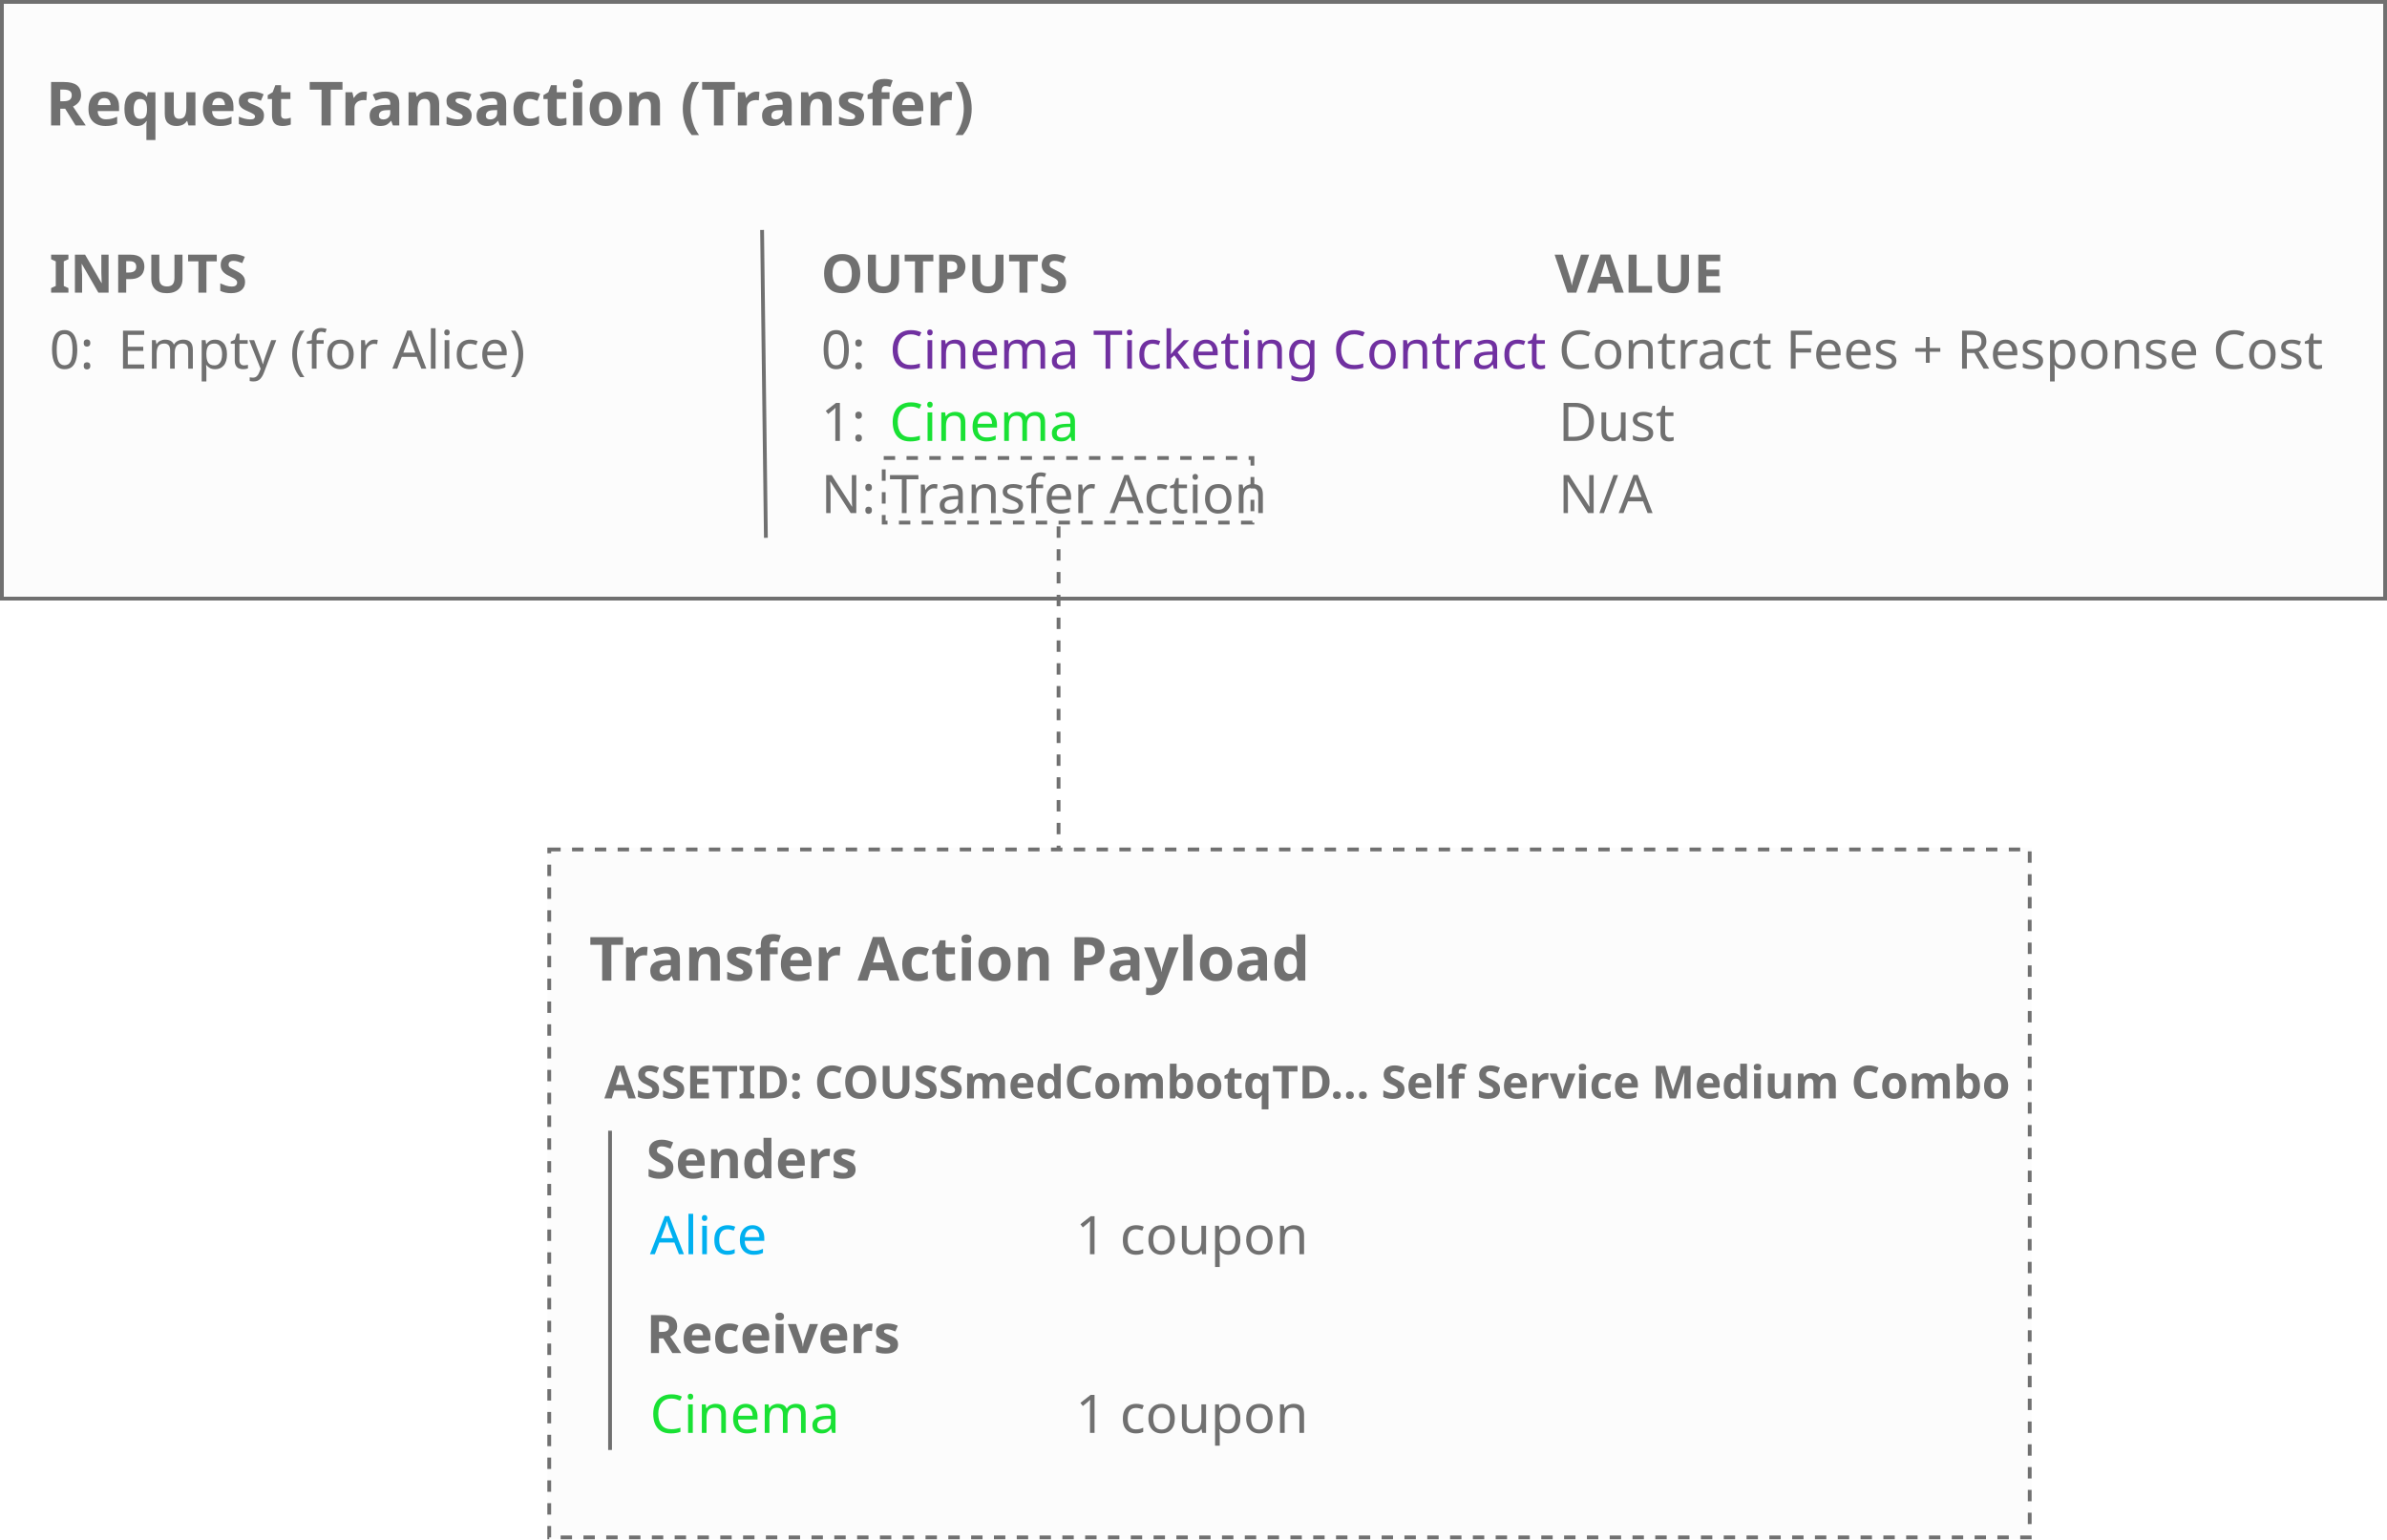
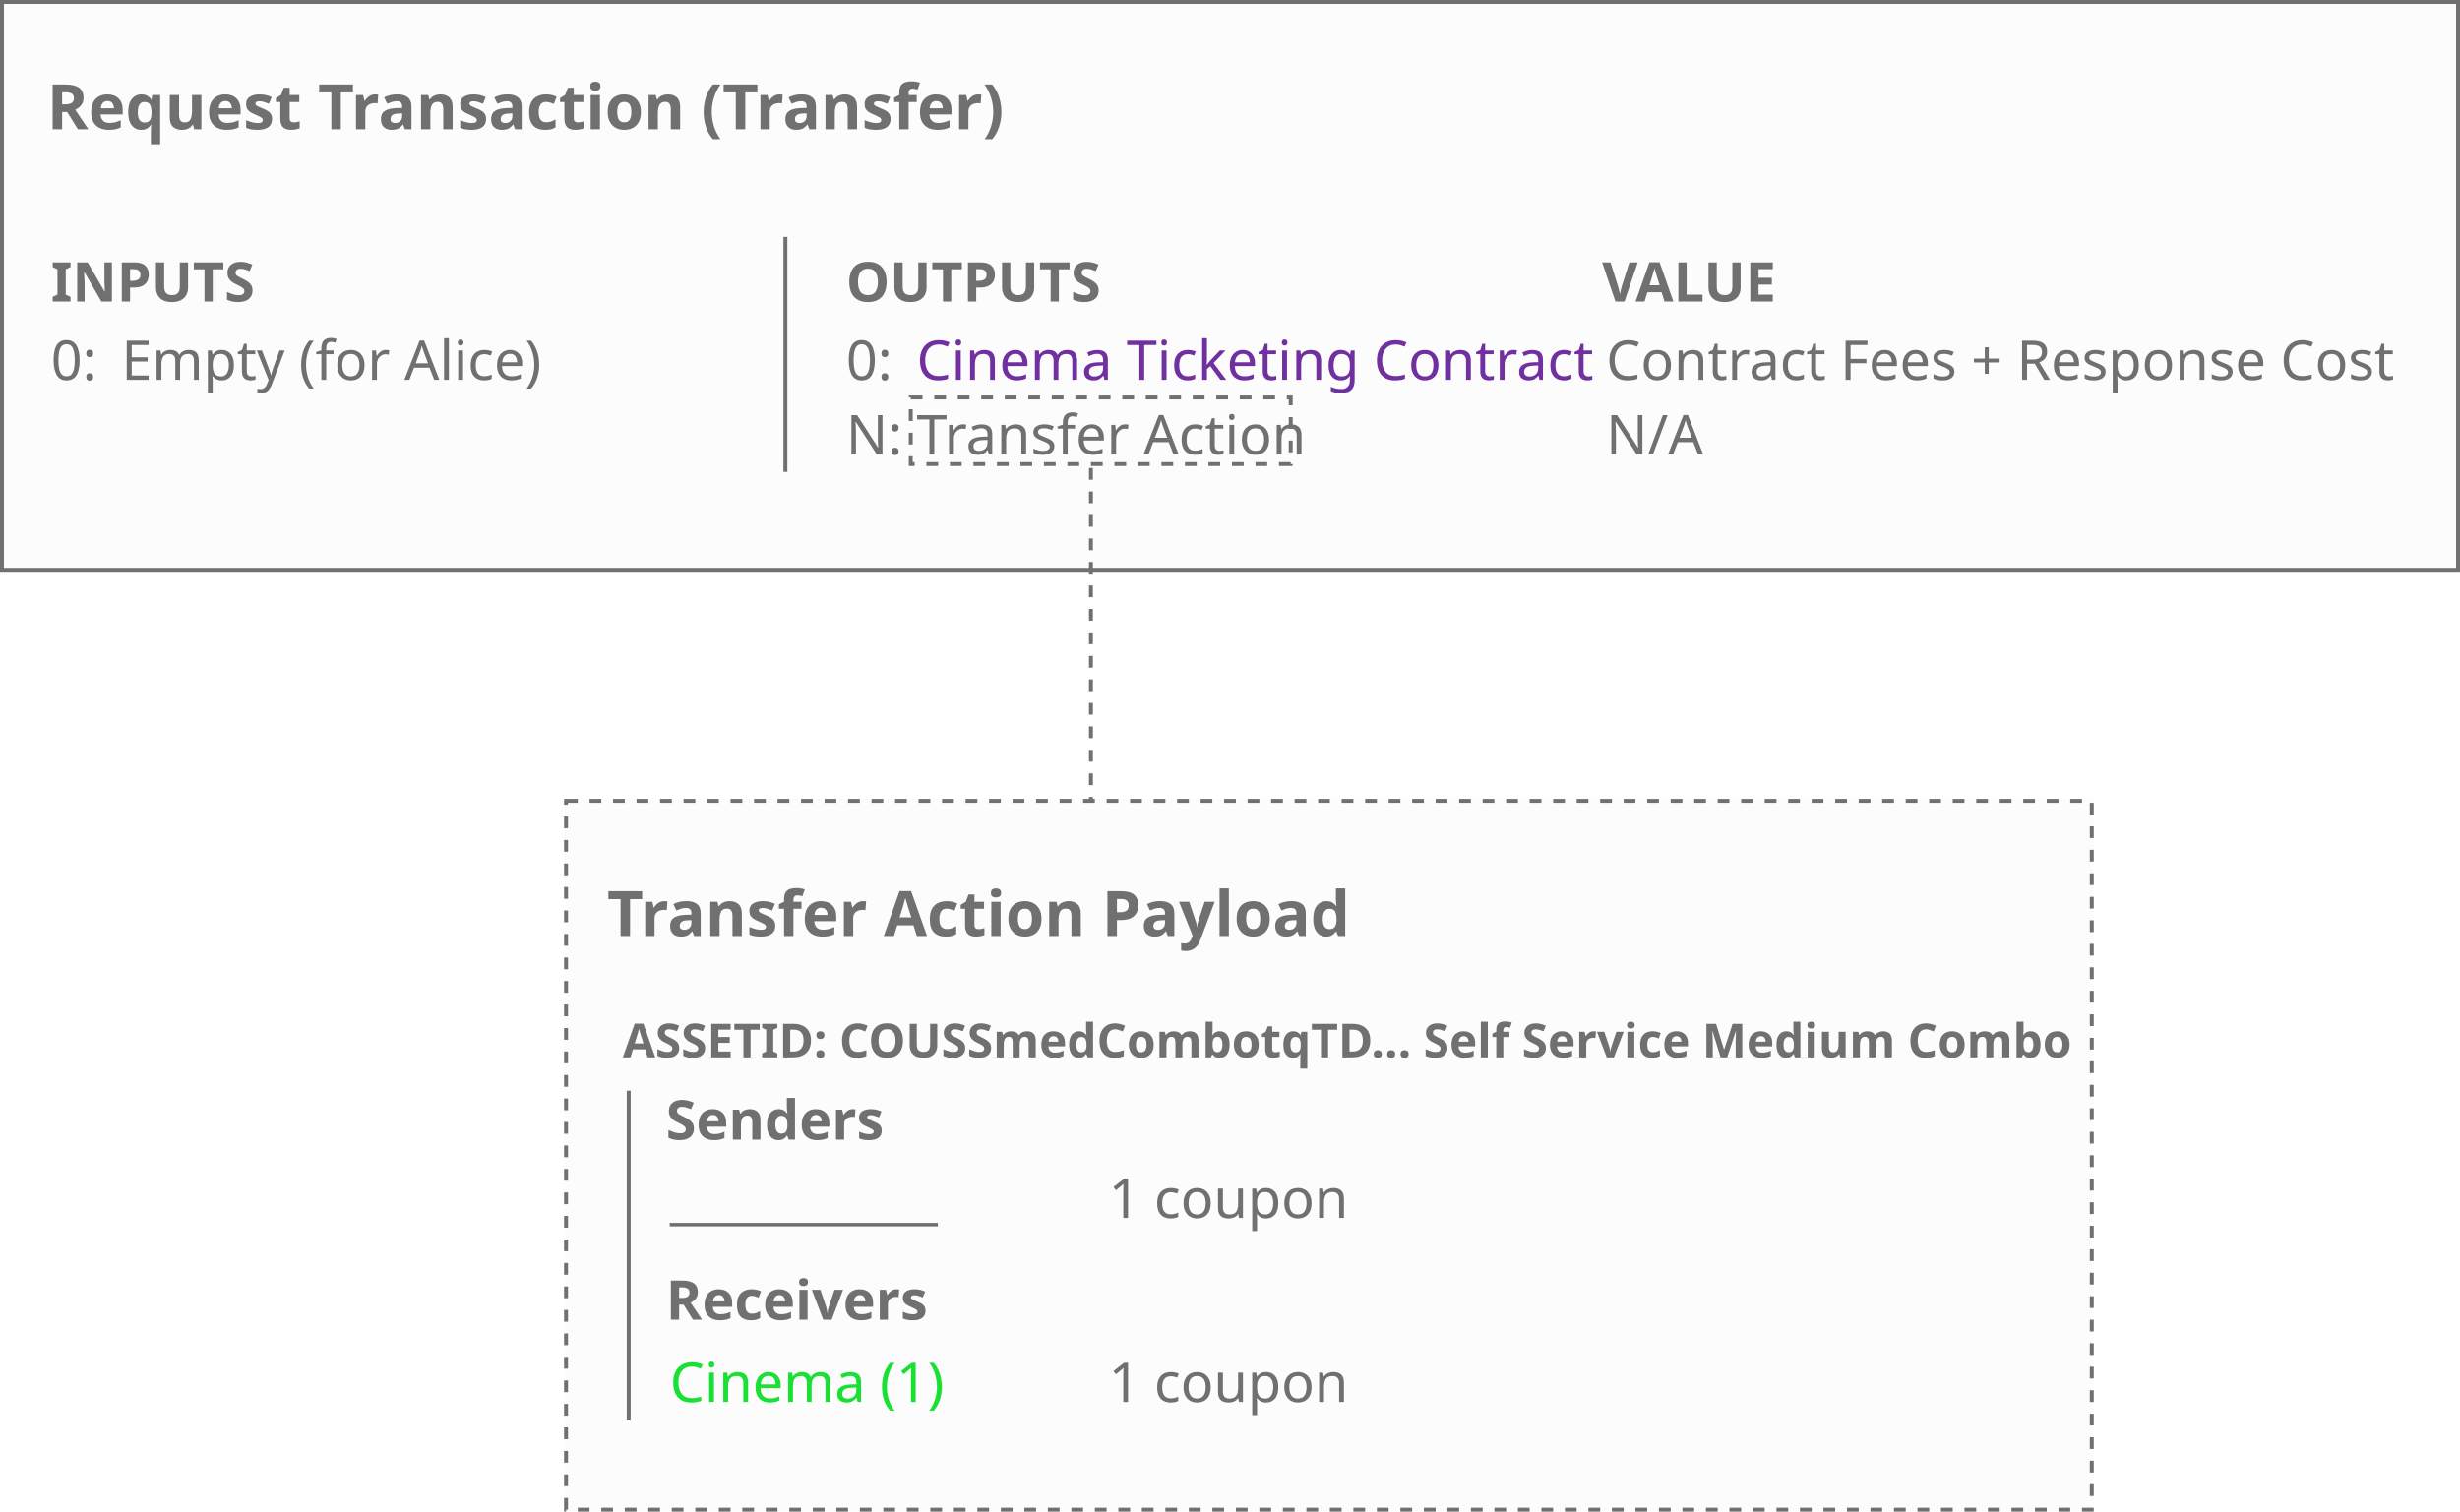
- <svg xmlns="http://www.w3.org/2000/svg" width="628" height="405" viewBox="0 0 628 405">
+ <svg xmlns="http://www.w3.org/2000/svg" width="628" height="386" viewBox="0 0 628 386">
  <g id="candy-bar-pre-paid-transfer-template" transform="translate(-5305 7604)">
    <g id="Rectangle_213" data-name="Rectangle 213" transform="translate(5305 -7604)" fill="#fcfcfc" stroke="#707070" stroke-width="1">
-       <rect width="628" height="158" stroke="none" />
-       <rect x="0.5" y="0.5" width="627" height="157" fill="none" />
+       <rect width="628" height="146" stroke="none" />
+       <rect x="0.5" y="0.5" width="627" height="145" fill="none" />
    </g>
    <text id="Request_Transaction_Transfer_" data-name="Request Transaction (Transfer)" transform="translate(5317 -7571)" fill="#707070" font-size="16" font-family="SegoeUI-Semibold, Segoe UI" font-weight="600">
      <tspan x="0" y="0">Request Transaction (Transfer)</tspan>
    </text>
-     <line id="Line_280" data-name="Line 280" x2="1" y2="81" transform="translate(5505.5 -7543.5)" fill="none" stroke="#707070" stroke-width="1" />
+     <line id="Line_280" data-name="Line 280" y2="60" transform="translate(5505.5 -7543.5)" fill="none" stroke="#707070" stroke-width="1" />
    <text id="INPUTS" transform="translate(5318 -7542)" fill="#707070" font-size="14" font-family="SegoeUI-Bold, Segoe UI" font-weight="700">
      <tspan x="0" y="15">INPUTS</tspan>
    </text>
    <text id="OUTPUTS_" data-name="OUTPUTS " transform="translate(5521 -7542)" fill="#707070" font-size="14" font-family="SegoeUI-Bold, Segoe UI" font-weight="700">
      <tspan x="0" y="15">OUTPUTS </tspan>
    </text>
    <text id="_0:_" data-name="0: " transform="translate(5318 -7507)" fill="#707070" font-size="14" font-family="SegoeUI, Segoe UI">
      <tspan x="0" y="0">0: </tspan>
    </text>
    <text id="VALUE" transform="translate(5714 -7542)" fill="#707070" font-size="14" font-family="SegoeUI-Bold, Segoe UI" font-weight="700">
      <tspan x="0" y="15">VALUE</tspan>
    </text>
    <text id="_0:_2" data-name="0: " transform="translate(5521 -7507)" fill="#707070" font-size="14" font-family="SegoeUI, Segoe UI">
      <tspan x="0" y="0">0: </tspan>
    </text>
-     <text id="_1:_" data-name="1: " transform="translate(5521 -7488)" fill="#707070" font-size="14" font-family="SegoeUI, Segoe UI">
-       <tspan x="0" y="0">1: </tspan>
-     </text>
    <text id="Contract_Fees_Response_Cost_" data-name="Contract Fees + Response Cost " transform="translate(5715 -7507)" fill="#707070" font-size="14" font-family="SegoeUI, Segoe UI">
      <tspan x="0" y="0">Contract Fees + Response Cost </tspan>
    </text>
-     <text id="Dust" transform="translate(5715 -7488)" fill="#707070" font-size="14" font-family="SegoeUI, Segoe UI">
-       <tspan x="0" y="0">Dust</tspan>
-     </text>
-     <text id="N_A" data-name="N/A" transform="translate(5715 -7469)" fill="#707070" font-size="14" font-family="SegoeUI, Segoe UI">
+     <text id="N_A" data-name="N/A" transform="translate(5715 -7488)" fill="#707070" font-size="14" font-family="SegoeUI, Segoe UI">
      <tspan x="0" y="0">N/A</tspan>
    </text>
-     <g id="Rectangle_214" data-name="Rectangle 214" transform="translate(5449 -7381)" fill="#fcfcfc" stroke="#707070" stroke-width="1" stroke-dasharray="3">
+     <g id="Rectangle_214" data-name="Rectangle 214" transform="translate(5449 -7400)" fill="#fcfcfc" stroke="#707070" stroke-width="1" stroke-dasharray="3">
      <rect width="390.499" height="182" stroke="none" />
      <rect x="0.5" y="0.5" width="389.499" height="181" fill="none" />
    </g>
-     <text id="Transfer_Action_Payload" data-name="Transfer Action Payload" transform="translate(5460 -7346)" fill="#707070" font-size="16" font-family="SegoeUI-Semibold, Segoe UI" font-weight="600">
+     <text id="Transfer_Action_Payload" data-name="Transfer Action Payload" transform="translate(5460 -7365)" fill="#707070" font-size="16" font-family="SegoeUI-Semibold, Segoe UI" font-weight="600">
      <tspan x="0" y="0">Transfer Action Payload</tspan>
    </text>
-     <text id="Senders" transform="translate(5475 -7294)" fill="#707070" font-size="14" font-family="SegoeUI-Bold, Segoe UI" font-weight="700">
+     <text id="Senders" transform="translate(5475 -7313)" fill="#707070" font-size="14" font-family="SegoeUI-Bold, Segoe UI" font-weight="700">
      <tspan x="0" y="0">Senders</tspan>
    </text>
-     <text id="Receivers" transform="translate(5475 -7263)" fill="#707070" font-size="14" font-family="SegoeUI-Bold, Segoe UI" font-weight="700">
+     <text id="Receivers" transform="translate(5475 -7282)" fill="#707070" font-size="14" font-family="SegoeUI-Bold, Segoe UI" font-weight="700">
      <tspan x="0" y="15">Receivers</tspan>
    </text>
-     <text id="ASSETID:_COUSSmedCombotqTD_Self_Service_Medium_Combo" data-name="ASSETID: COUSSmedCombotqTD… Self Service Medium Combo" transform="translate(5464 -7328)" fill="#707070" font-size="12" font-family="SegoeUI-Bold, Segoe UI" font-weight="700">
+     <text id="ASSETID:_COUSSmedCombotqTD_Self_Service_Medium_Combo" data-name="ASSETID: COUSSmedCombotqTD… Self Service Medium Combo" transform="translate(5464 -7347)" fill="#707070" font-size="12" font-family="SegoeUI-Bold, Segoe UI" font-weight="700">
      <tspan x="0" y="13">ASSETID: COUSSmedCombotqTD… Self Service Medium Combo</tspan>
    </text>
-     <line id="Line_281" data-name="Line 281" y2="84" transform="translate(5465.5 -7306.5)" fill="none" stroke="#707070" stroke-width="1" />
-     <line id="Line_282" data-name="Line 282" y2="85" transform="translate(5583.5 -7465.5)" fill="none" stroke="#707070" stroke-width="1" stroke-dasharray="3" />
-     <g id="Rectangle_215" data-name="Rectangle 215" transform="translate(5537 -7484)" fill="none" stroke="#707070" stroke-width="1" stroke-dasharray="3">
+     <line id="Line_281" data-name="Line 281" y2="84" transform="translate(5465.5 -7325.5)" fill="none" stroke="#707070" stroke-width="1" />
+     <line id="Line_282" data-name="Line 282" y2="85" transform="translate(5583.5 -7484.5)" fill="none" stroke="#707070" stroke-width="1" stroke-dasharray="3" />
+     <g id="Rectangle_215" data-name="Rectangle 215" transform="translate(5537 -7503)" fill="none" stroke="#707070" stroke-width="1" stroke-dasharray="3">
      <rect width="98" height="18" stroke="none" />
      <rect x="0.5" y="0.5" width="97" height="17" fill="none" />
    </g>
-     <text id="N:_" data-name="N: " transform="translate(5521 -7469)" fill="#707070" font-size="14" font-family="SegoeUI, Segoe UI">
+     <text id="N:_" data-name="N: " transform="translate(5521 -7488)" fill="#707070" font-size="14" font-family="SegoeUI, Segoe UI">
      <tspan x="0" y="0">N: </tspan>
    </text>
-     <text id="Transfer_Action" data-name="Transfer Action" transform="translate(5539 -7469)" fill="#707070" font-size="14" font-family="SegoeUI, Segoe UI">
+     <text id="Transfer_Action" data-name="Transfer Action" transform="translate(5539 -7488)" fill="#707070" font-size="14" font-family="SegoeUI, Segoe UI">
      <tspan x="0" y="0">Transfer Action</tspan>
    </text>
    <text id="Empty_for_Alice_" data-name="Empty (for Alice) " transform="translate(5336 -7507)" fill="#707070" font-size="14" font-family="SegoeUI, Segoe UI">
      <tspan x="0" y="0">Empty (for Alice) </tspan>
    </text>
    <text id="Cinema_Ticketing_Contract" data-name="Cinema Ticketing Contract" transform="translate(5539 -7507)" fill="#7030a0" font-size="14" font-family="SegoeUI, Segoe UI">
      <tspan x="0" y="0">Cinema Ticketing Contract</tspan>
    </text>
-     <text id="Cinema" transform="translate(5539 -7488)" fill="#19e134" font-size="14" font-family="SegoeUI, Segoe UI">
-       <tspan x="0" y="0">Cinema</tspan>
+     <text id="Cinema_1_" data-name="Cinema (1)" transform="translate(5476 -7246)" fill="#19e134" font-size="14" font-family="SegoeUI, Segoe UI">
+       <tspan x="0" y="0">Cinema (1)</tspan>
    </text>
-     <text id="Cinema-2" data-name="Cinema" transform="translate(5476 -7227)" fill="#19e134" font-size="14" font-family="SegoeUI, Segoe UI">
-       <tspan x="0" y="0">Cinema</tspan>
+     <text id="___________" transform="translate(5476 -7293)" fill="#707070" font-size="14" font-family="SegoeUI, Segoe UI">
+       <tspan x="0" y="0">___________</tspan>
    </text>
-     <text id="Alice" transform="translate(5476 -7274)" fill="#00b0f0" font-size="14" font-family="SegoeUI, Segoe UI">
-       <tspan x="0" y="0">Alice</tspan>
-     </text>
-     <text id="_1_coupon" data-name="1 coupon" transform="translate(5588 -7227)" fill="#707070" font-size="14" font-family="SegoeUI, Segoe UI">
+     <text id="_1_coupon" data-name="1 coupon" transform="translate(5588 -7246)" fill="#707070" font-size="14" font-family="SegoeUI, Segoe UI">
      <tspan x="0" y="0">1 coupon</tspan>
    </text>
-     <text id="_1_coupon-2" data-name="1 coupon" transform="translate(5588 -7274)" fill="#707070" font-size="14" font-family="SegoeUI, Segoe UI">
+     <text id="_1_coupon-2" data-name="1 coupon" transform="translate(5588 -7293)" fill="#707070" font-size="14" font-family="SegoeUI, Segoe UI">
      <tspan x="0" y="0">1 coupon</tspan>
    </text>
  </g>
</svg>
